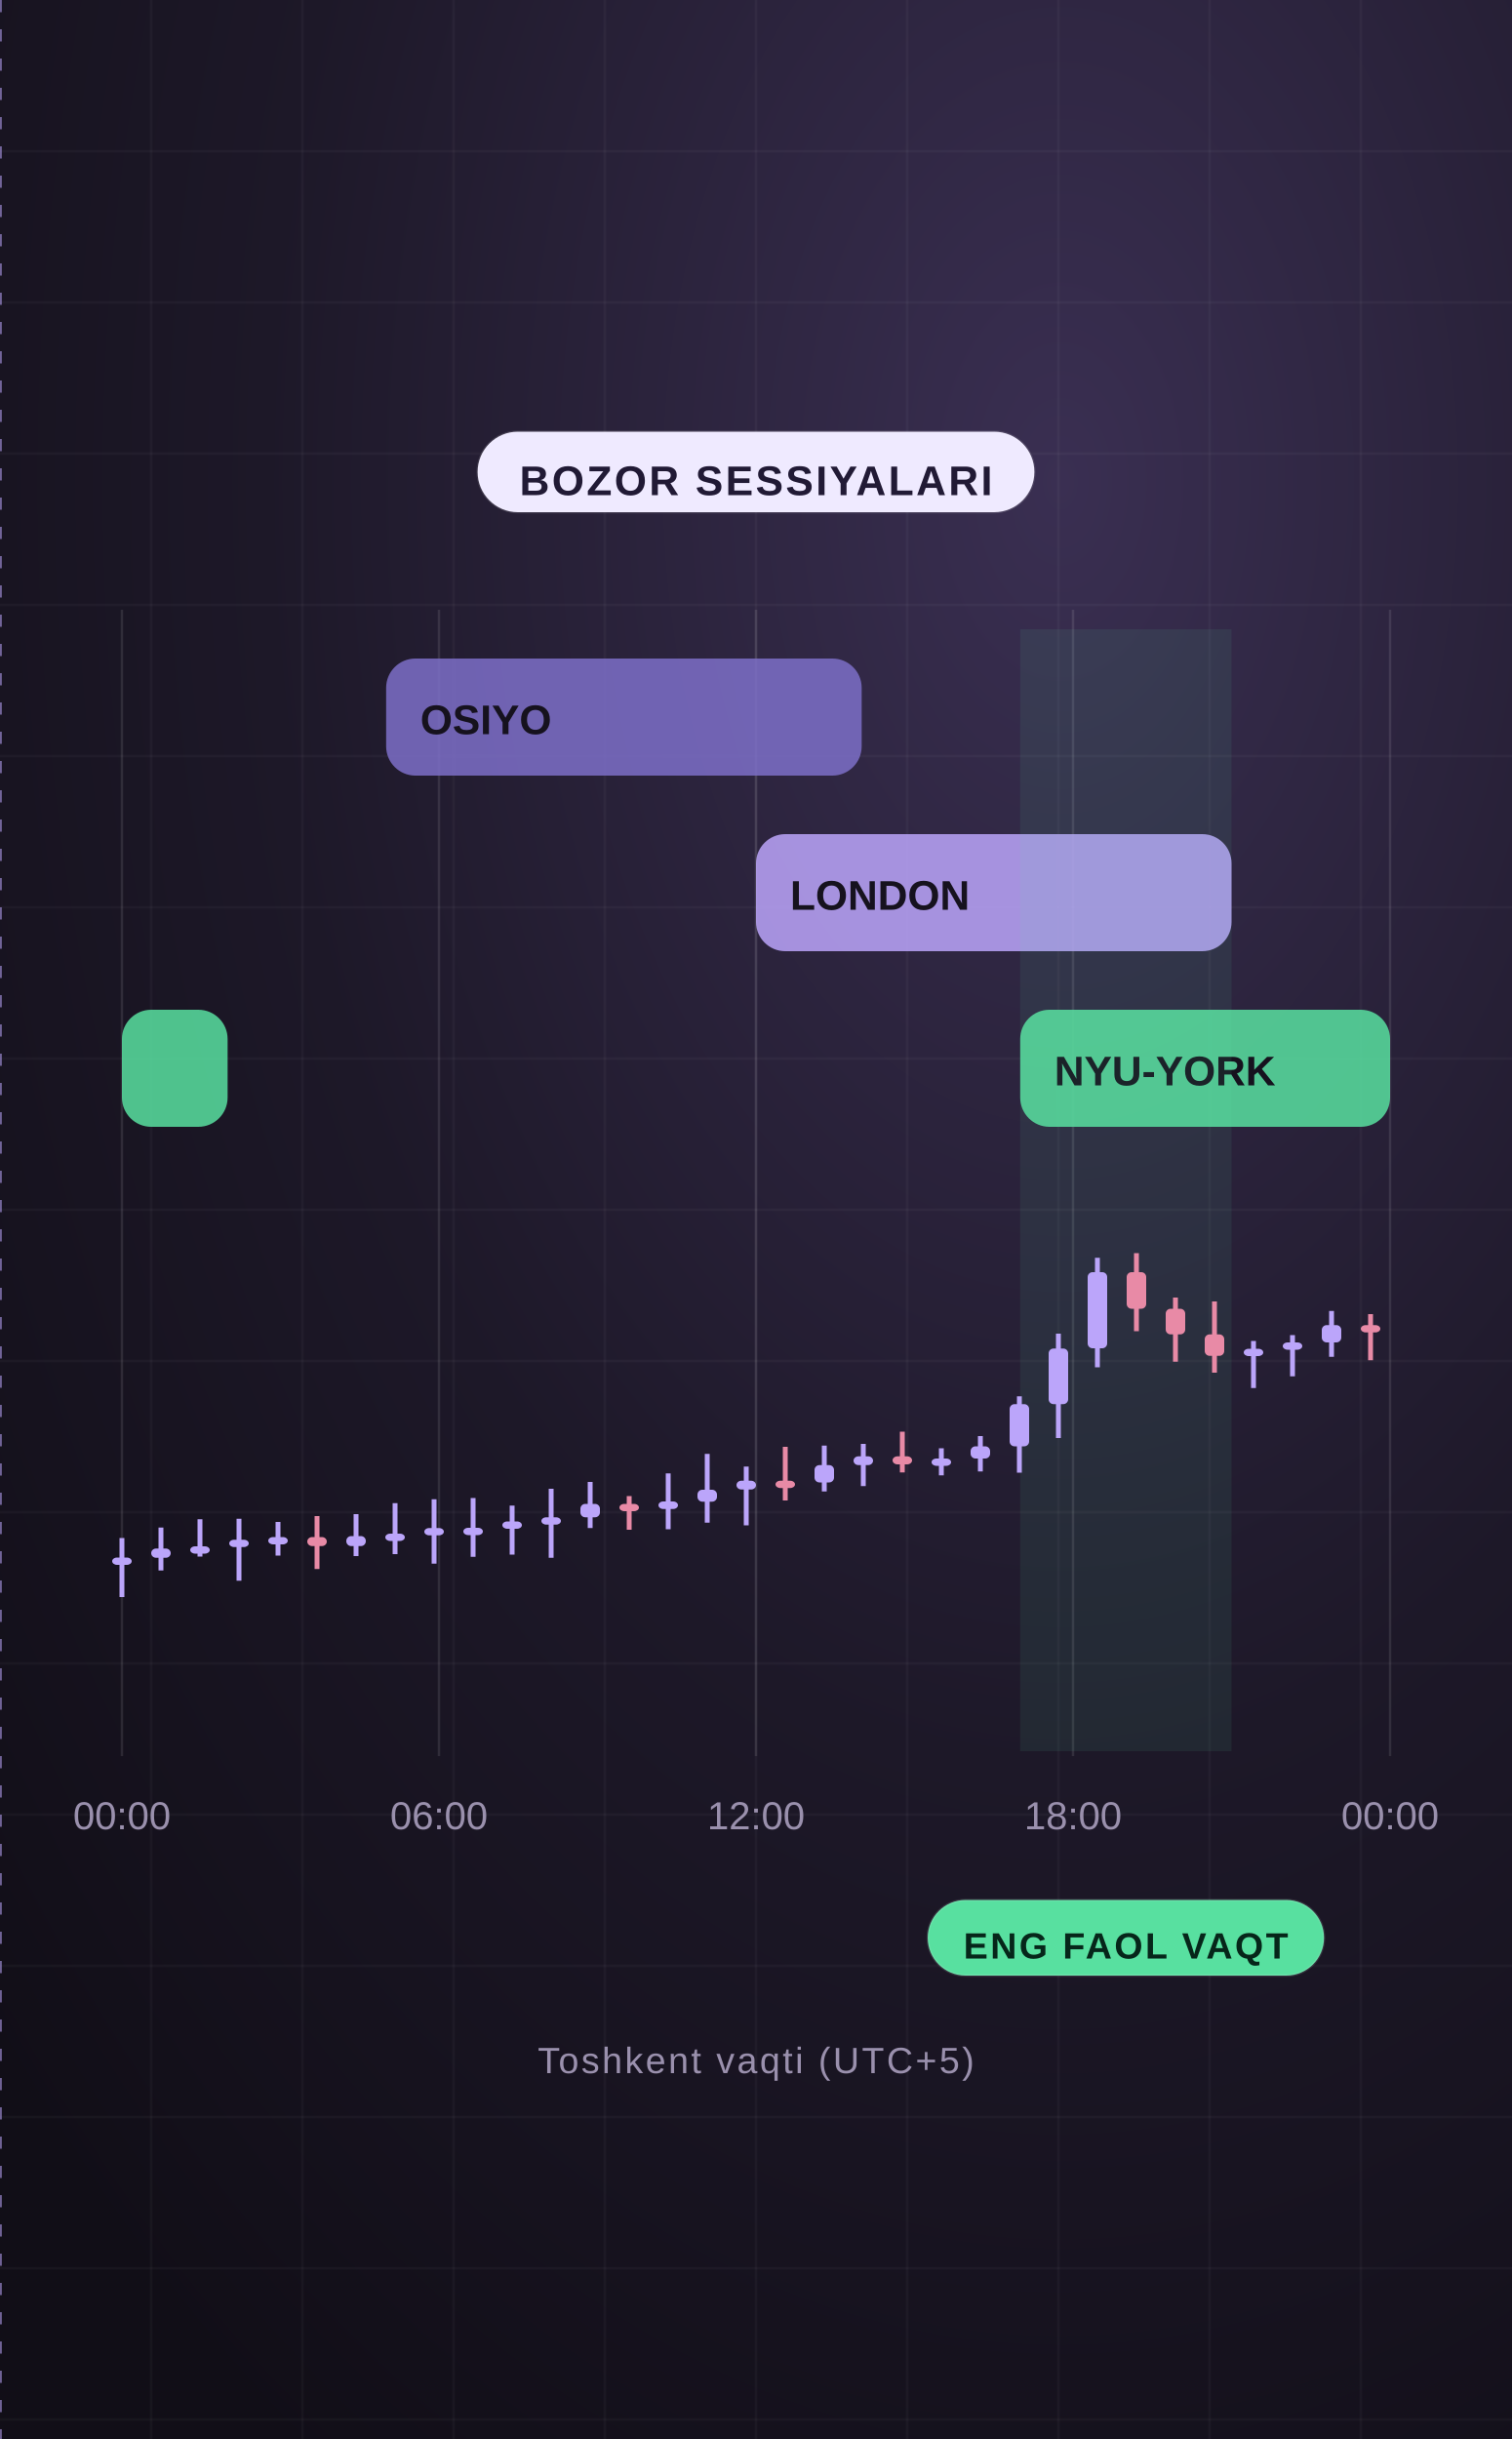
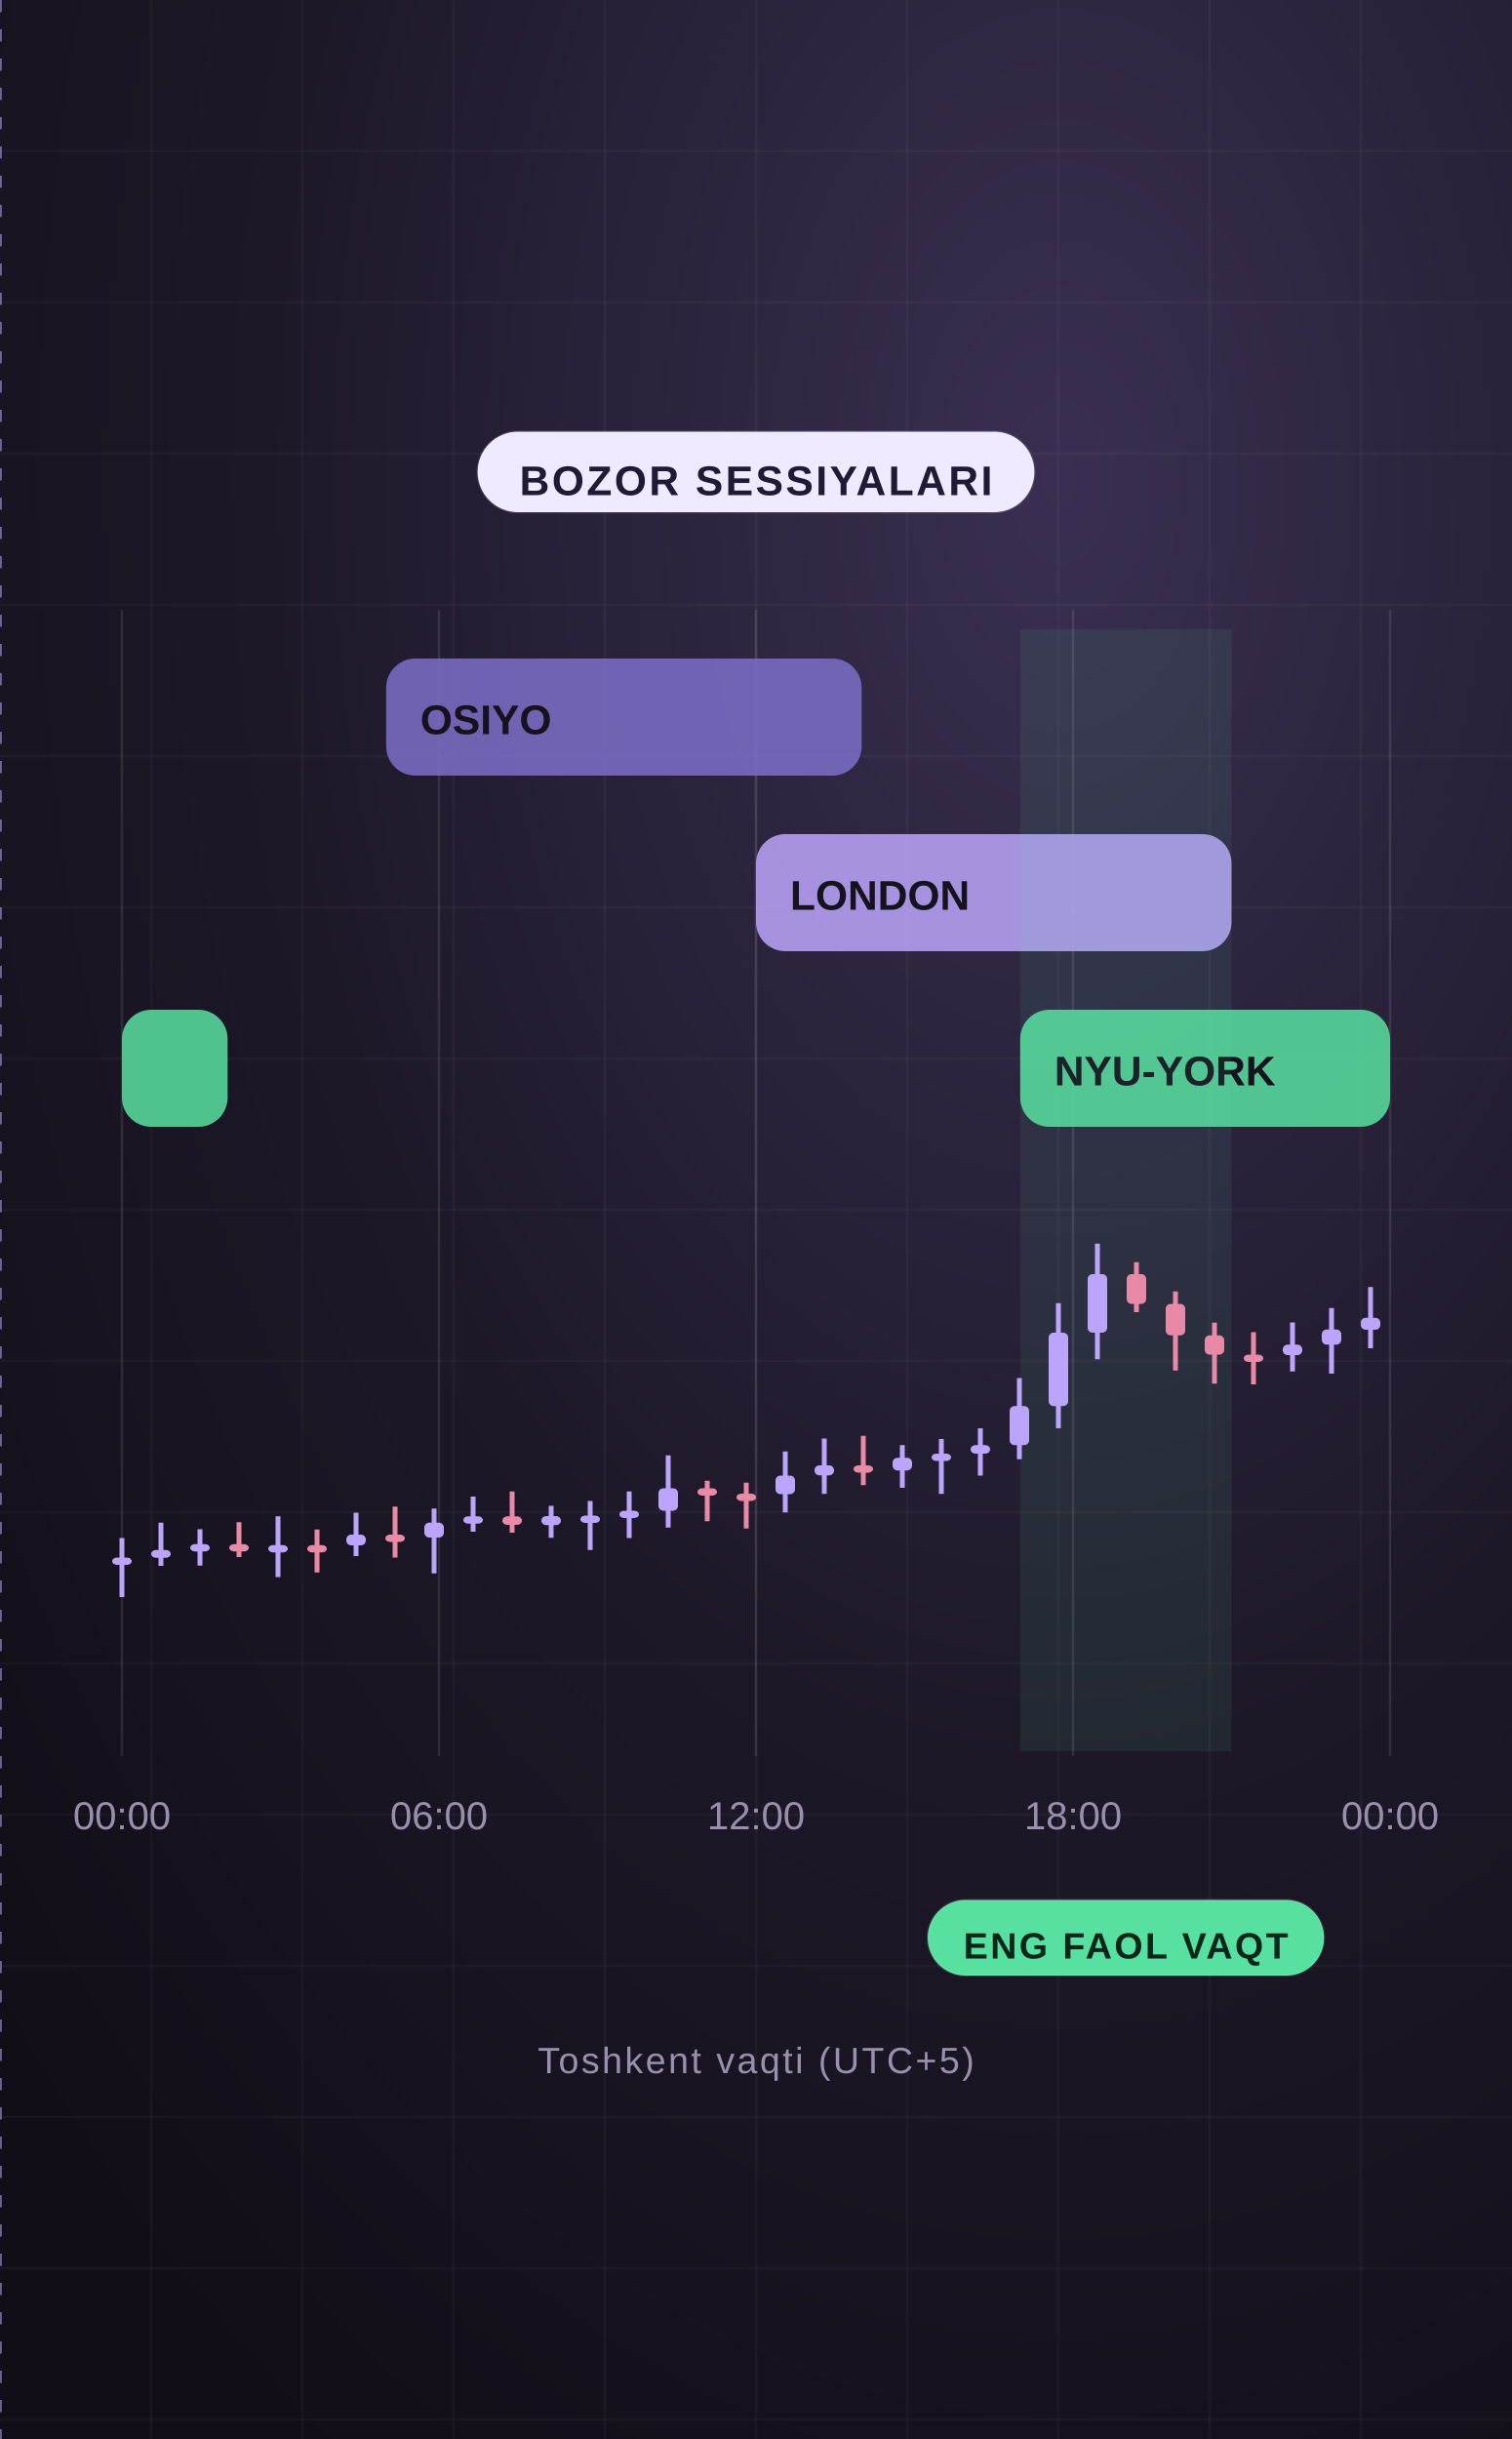
<svg xmlns="http://www.w3.org/2000/svg" width="620" height="1000" viewBox="0 0 620 1000">
  <style>
text{font-family:Arial,Helvetica,"Liberation Sans",sans-serif}
@keyframes grow{from{transform:scaleY(.05);opacity:0}to{transform:none;opacity:1}}
@keyframes live{0%,100%{transform:none}50%{transform:scaleY(1.22)}}
@keyframes flo{0%,100%{transform:translateY(0)}50%{transform:translateY(-6px)}}
@keyframes br{0%,100%{opacity:.7;transform:scale(1)}50%{opacity:1;transform:scale(1.1)}}
@keyframes march{to{stroke-dashoffset:-60}}
@keyframes draw{0%{stroke-dashoffset:1;opacity:1}38%{stroke-dashoffset:0}86%{stroke-dashoffset:0;opacity:1}96%{opacity:0}100%{stroke-dashoffset:1;opacity:0}}
@keyframes bob{0%,100%{transform:none}50%{transform:scaleY(.72)}}
@keyframes dp{0%,100%{transform:scale(1)}50%{transform:scale(1.18)}}
@keyframes hl{0%,100%{opacity:.35}50%{opacity:1}}
@keyframes rin{from{opacity:0;transform:translateX(-18px)}to{opacity:1;transform:none}}
@keyframes bobx{0%,100%{transform:none}50%{transform:scaleX(.78)}}
.row{animation:rin .8s cubic-bezier(.2,.8,.2,1) both}
.barx{transform-box:fill-box;animation:bobx 2.6s ease-in-out infinite}
.cd,.bar,.dot,.glow{transform-box:fill-box}
- @keyframes wave{0%,100%{transform:none}50%{transform:scaleY(.78)}}
- .cd{transform-origin:50% 100%;animation:grow .7s cubic-bezier(.2,.8,.2,1) both,wave 2.8s ease-in-out infinite}
+ @keyframes tick{0%,100%{transform:scaleY(1)}35%{transform:scaleY(var(--a,.7))}70%{transform:scaleY(var(--b,1.12))}}
+ .cd{transform-origin:50% 55%;animation:grow .7s cubic-bezier(.2,.8,.2,1) both,tick 2s ease-in-out infinite}
+ @keyframes stream{to{transform:translateX(-640px)}}
+ .stream{animation:stream 16s linear infinite}
.cd.live{transform-origin:50% 50%;animation:grow .7s cubic-bezier(.2,.8,.2,1) both,live 1.6s ease-in-out infinite}
@keyframes scan{from{transform:translateX(-90px)}to{transform:translateX(710px)}}
.scan{animation:scan 6.5s cubic-bezier(.45,0,.55,1) infinite}
.chip{animation:flo 4.5s ease-in-out infinite}
.glow{transform-origin:50% 50%;animation:br 6s ease-in-out infinite}
.dash{animation:march 3.2s linear infinite}
.draw{stroke-dasharray:1;stroke-dashoffset:1;animation:draw 8s cubic-bezier(.4,0,.2,1) .3s infinite}
.bar{transform-origin:50% 100%;animation:bob 2.4s ease-in-out infinite}
.dot{transform-origin:50% 50%;animation:dp 2.2s ease-in-out infinite}
.hl{animation:hl 2.2s ease-in-out infinite}
@media (prefers-reduced-motion:reduce){*{animation:none!important}.draw{stroke-dasharray:none;stroke-dashoffset:0}.scan,.mdot{display:none}}
</style>
  <defs>
    <radialGradient id="bg" cx="70%" cy="20%" r="95%">
      <stop offset="0" stop-color="#3a2f52" />
      <stop offset=".55" stop-color="#1d1828" />
      <stop offset="1" stop-color="#110e17" />
    </radialGradient>
    <radialGradient id="glow" cx="50%" cy="50%" r="50%">
      <stop offset="0" stop-color="#a697eb" stop-opacity=".35" />
      <stop offset="1" stop-color="#a697eb" stop-opacity="0" />
    </radialGradient>
    <linearGradient id="scanG" x1="0" y1="0" x2="1" y2="0">
      <stop offset="0" stop-color="#bba5fa" stop-opacity="0" />
      <stop offset="1" stop-color="#bba5fa" stop-opacity=".2" />
    </linearGradient>
    <linearGradient id="fadeUp" x1="0" y1="0" x2="0" y2="1">
      <stop offset="0" stop-color="#bba5fa" stop-opacity=".35" />
      <stop offset="1" stop-color="#bba5fa" stop-opacity="0" />
    </linearGradient>
  </defs>
  <rect width="620" height="1000" fill="url(#bg)" />
  <line x1="62" y1="0" x2="62" y2="1000" stroke="#fff" stroke-opacity=".035" />
  <line x1="124" y1="0" x2="124" y2="1000" stroke="#fff" stroke-opacity=".035" />
  <line x1="186" y1="0" x2="186" y2="1000" stroke="#fff" stroke-opacity=".035" />
  <line x1="248" y1="0" x2="248" y2="1000" stroke="#fff" stroke-opacity=".035" />
  <line x1="310" y1="0" x2="310" y2="1000" stroke="#fff" stroke-opacity=".035" />
  <line x1="372" y1="0" x2="372" y2="1000" stroke="#fff" stroke-opacity=".035" />
  <line x1="434" y1="0" x2="434" y2="1000" stroke="#fff" stroke-opacity=".035" />
  <line x1="496" y1="0" x2="496" y2="1000" stroke="#fff" stroke-opacity=".035" />
  <line x1="558" y1="0" x2="558" y2="1000" stroke="#fff" stroke-opacity=".035" />
  <line x1="0" y1="62" x2="620" y2="62" stroke="#fff" stroke-opacity=".035" />
  <line x1="0" y1="124" x2="620" y2="124" stroke="#fff" stroke-opacity=".035" />
  <line x1="0" y1="186" x2="620" y2="186" stroke="#fff" stroke-opacity=".035" />
  <line x1="0" y1="248" x2="620" y2="248" stroke="#fff" stroke-opacity=".035" />
  <line x1="0" y1="310" x2="620" y2="310" stroke="#fff" stroke-opacity=".035" />
  <line x1="0" y1="372" x2="620" y2="372" stroke="#fff" stroke-opacity=".035" />
  <line x1="0" y1="434" x2="620" y2="434" stroke="#fff" stroke-opacity=".035" />
  <line x1="0" y1="496" x2="620" y2="496" stroke="#fff" stroke-opacity=".035" />
  <line x1="0" y1="558" x2="620" y2="558" stroke="#fff" stroke-opacity=".035" />
  <line x1="0" y1="620" x2="620" y2="620" stroke="#fff" stroke-opacity=".035" />
  <line x1="0" y1="682" x2="620" y2="682" stroke="#fff" stroke-opacity=".035" />
  <line x1="0" y1="744" x2="620" y2="744" stroke="#fff" stroke-opacity=".035" />
  <line x1="0" y1="806" x2="620" y2="806" stroke="#fff" stroke-opacity=".035" />
  <line x1="0" y1="868" x2="620" y2="868" stroke="#fff" stroke-opacity=".035" />
  <line x1="0" y1="930" x2="620" y2="930" stroke="#fff" stroke-opacity=".035" />
  <line x1="0" y1="992" x2="620" y2="992" stroke="#fff" stroke-opacity=".035" />
  <g class="chip" style="animation-delay:-1s">
    <rect x="195.85" y="177" width="228.3" height="33" rx="16.5" fill="#efeaff" stroke="#fff" stroke-opacity=".12" />
    <text x="310" y="203" text-anchor="middle" font-size="17" font-weight="700" fill="#211a35" letter-spacing="1">BOZOR SESSIYALARI</text>
  </g>
  <g>
    <line x1="50" y1="250" x2="50" y2="720" stroke="#fff" stroke-opacity=".1" />
    <text x="50" y="750" text-anchor="middle" font-size="16" fill="#9a90ad">00:00</text>
    <line x1="180" y1="250" x2="180" y2="720" stroke="#fff" stroke-opacity=".1" />
    <text x="180" y="750" text-anchor="middle" font-size="16" fill="#9a90ad">06:00</text>
    <line x1="310" y1="250" x2="310" y2="720" stroke="#fff" stroke-opacity=".1" />
    <text x="310" y="750" text-anchor="middle" font-size="16" fill="#9a90ad">12:00</text>
    <line x1="440" y1="250" x2="440" y2="720" stroke="#fff" stroke-opacity=".1" />
    <text x="440" y="750" text-anchor="middle" font-size="16" fill="#9a90ad">18:00</text>
    <line x1="570" y1="250" x2="570" y2="720" stroke="#fff" stroke-opacity=".1" />
    <text x="570" y="750" text-anchor="middle" font-size="16" fill="#9a90ad">00:00</text>
  </g>
  <rect x="158.333" y="270" width="195" height="48" rx="12" fill="#7d6fc8" fill-opacity=".85" />
  <text x="172.333" y="301" font-size="17" font-weight="800" fill="#16121e">OSIYO</text>
  <rect x="310" y="342" width="195" height="48" rx="12" fill="#bba5fa" fill-opacity=".85" />
  <text x="324" y="373" font-size="17" font-weight="800" fill="#16121e">LONDON</text>
  <rect x="418.333" y="414" width="151.667" height="48" rx="12" fill="#58e0a0" fill-opacity=".85" />
  <rect x="50" y="414" width="43.333" height="48" rx="12" fill="#58e0a0" fill-opacity=".85" />
  <text x="432.333" y="445" font-size="17" font-weight="800" fill="#16121e">NYU-YORK</text>
  <rect x="418.333" y="258" width="86.667" height="460" fill="#58e0a0" opacity=".08" />
  <g transform="translate(0 0)">
-     <g class="cd" style="animation-delay:200ms,1100ms">
+     <g class="cd" style="--a:0.50;--b:1.18;animation-duration:.7s,1.38s;animation-delay:200ms,900ms">
      <line x1="50" x2="50" y1="630.6" y2="654.8" stroke="#bba5fa" stroke-width="2" />
      <rect x="46" y="638.6" width="8" height="3.0" rx="2" fill="#bba5fa" />
    </g>
-     <g class="cd" style="animation-delay:235ms,1220ms">
-       <line x1="66" x2="66" y1="626.3" y2="643.9" stroke="#bba5fa" stroke-width="2" />
-       <rect x="62" y="634.9" width="8" height="3.8" rx="2" fill="#bba5fa" />
-     </g>
-     <g class="cd" style="animation-delay:270ms,1340ms">
-       <line x1="82" x2="82" y1="622.9" y2="638.2" stroke="#bba5fa" stroke-width="2" />
-       <rect x="78" y="634.0" width="8" height="3.0" rx="2" fill="#bba5fa" />
-     </g>
-     <g class="cd" style="animation-delay:305ms,1460ms">
-       <line x1="98" x2="98" y1="622.7" y2="648.1" stroke="#bba5fa" stroke-width="2" />
-       <rect x="94" y="631.3" width="8" height="3.0" rx="2" fill="#bba5fa" />
-     </g>
-     <g class="cd" style="animation-delay:340ms,1580ms">
-       <line x1="114" x2="114" y1="624.0" y2="637.8" stroke="#bba5fa" stroke-width="2" />
-       <rect x="110" y="630.2" width="8" height="3.0" rx="2" fill="#bba5fa" />
-     </g>
-     <g class="cd" style="animation-delay:375ms,1700ms">
-       <line x1="130" x2="130" y1="621.6" y2="643.3" stroke="#e88aa6" stroke-width="2" />
-       <rect x="126" y="630.2" width="8" height="3.7" rx="2" fill="#e88aa6" />
-     </g>
-     <g class="cd" style="animation-delay:410ms,1820ms">
-       <line x1="146" x2="146" y1="620.8" y2="638.0" stroke="#bba5fa" stroke-width="2" />
-       <rect x="142" y="629.8" width="8" height="4.1" rx="2" fill="#bba5fa" />
-     </g>
-     <g class="cd" style="animation-delay:445ms,1940ms">
-       <line x1="162" x2="162" y1="616.3" y2="637.2" stroke="#bba5fa" stroke-width="2" />
-       <rect x="158" y="628.8" width="8" height="3.0" rx="2" fill="#bba5fa" />
-     </g>
-     <g class="cd" style="animation-delay:480ms,2060ms">
-       <line x1="178" x2="178" y1="614.7" y2="641.1" stroke="#bba5fa" stroke-width="2" />
-       <rect x="174" y="626.5" width="8" height="3.0" rx="2" fill="#bba5fa" />
-     </g>
-     <g class="cd" style="animation-delay:515ms,2180ms">
-       <line x1="194" x2="194" y1="614.2" y2="638.3" stroke="#bba5fa" stroke-width="2" />
-       <rect x="190" y="626.4" width="8" height="3.0" rx="2" fill="#bba5fa" />
-     </g>
-     <g class="cd" style="animation-delay:550ms,2300ms">
-       <line x1="210" x2="210" y1="617.3" y2="637.4" stroke="#bba5fa" stroke-width="2" />
-       <rect x="206" y="623.8" width="8" height="3.0" rx="2" fill="#bba5fa" />
-     </g>
-     <g class="cd" style="animation-delay:585ms,2420ms">
-       <line x1="226" x2="226" y1="610.4" y2="638.7" stroke="#bba5fa" stroke-width="2" />
-       <rect x="222" y="622.1" width="8" height="3.0" rx="2" fill="#bba5fa" />
-     </g>
-     <g class="cd" style="animation-delay:620ms,2540ms">
-       <line x1="242" x2="242" y1="607.6" y2="626.5" stroke="#bba5fa" stroke-width="2" />
-       <rect x="238" y="616.6" width="8" height="5.5" rx="2" fill="#bba5fa" />
-     </g>
-     <g class="cd" style="animation-delay:655ms,2660ms">
-       <line x1="258" x2="258" y1="613.4" y2="627.2" stroke="#e88aa6" stroke-width="2" />
-       <rect x="254" y="616.6" width="8" height="3.0" rx="2" fill="#e88aa6" />
-     </g>
-     <g class="cd" style="animation-delay:690ms,2780ms">
-       <line x1="274" x2="274" y1="604.1" y2="627.0" stroke="#bba5fa" stroke-width="2" />
-       <rect x="270" y="615.6" width="8" height="3.1" rx="2" fill="#bba5fa" />
-     </g>
-     <g class="cd" style="animation-delay:725ms,2900ms">
-       <line x1="290" x2="290" y1="596.1" y2="624.3" stroke="#bba5fa" stroke-width="2" />
-       <rect x="286" y="610.8" width="8" height="4.9" rx="2" fill="#bba5fa" />
-     </g>
-     <g class="cd" style="animation-delay:760ms,3020ms">
-       <line x1="306" x2="306" y1="601.3" y2="625.4" stroke="#bba5fa" stroke-width="2" />
-       <rect x="302" y="607.1" width="8" height="3.6" rx="2" fill="#bba5fa" />
-     </g>
-     <g class="cd" style="animation-delay:795ms,3140ms">
-       <line x1="322" x2="322" y1="593.2" y2="615.2" stroke="#e88aa6" stroke-width="2" />
-       <rect x="318" y="607.1" width="8" height="3.0" rx="2" fill="#e88aa6" />
-     </g>
-     <g class="cd" style="animation-delay:830ms,3260ms">
-       <line x1="338" x2="338" y1="592.7" y2="611.5" stroke="#bba5fa" stroke-width="2" />
-       <rect x="334" y="600.7" width="8" height="7.1" rx="2" fill="#bba5fa" />
-     </g>
-     <g class="cd" style="animation-delay:865ms,3380ms">
-       <line x1="354" x2="354" y1="592.0" y2="609.3" stroke="#bba5fa" stroke-width="2" />
-       <rect x="350" y="597.1" width="8" height="3.6" rx="2" fill="#bba5fa" />
-     </g>
-     <g class="cd" style="animation-delay:900ms,3500ms">
-       <line x1="370" x2="370" y1="587.0" y2="603.7" stroke="#e88aa6" stroke-width="2" />
-       <rect x="366" y="597.1" width="8" height="3.3" rx="2" fill="#e88aa6" />
-     </g>
-     <g class="cd" style="animation-delay:935ms,3620ms">
-       <line x1="386" x2="386" y1="593.8" y2="604.9" stroke="#bba5fa" stroke-width="2" />
-       <rect x="382" y="598.0" width="8" height="3.0" rx="2" fill="#bba5fa" />
-     </g>
-     <g class="cd" style="animation-delay:970ms,3740ms">
-       <line x1="402" x2="402" y1="588.8" y2="603.3" stroke="#bba5fa" stroke-width="2" />
-       <rect x="398" y="593.0" width="8" height="5.0" rx="2" fill="#bba5fa" />
-     </g>
-     <g class="cd" style="animation-delay:1005ms,3860ms">
-       <line x1="418" x2="418" y1="572.5" y2="603.8" stroke="#bba5fa" stroke-width="2" />
-       <rect x="414" y="575.7" width="8" height="17.3" rx="2" fill="#bba5fa" />
-     </g>
-     <g class="cd" style="animation-delay:1040ms,3980ms">
-       <line x1="434" x2="434" y1="546.8" y2="589.6" stroke="#bba5fa" stroke-width="2" />
-       <rect x="430" y="552.9" width="8" height="22.8" rx="2" fill="#bba5fa" />
-     </g>
-     <g class="cd" style="animation-delay:1075ms,4100ms">
-       <line x1="450" x2="450" y1="515.7" y2="560.6" stroke="#bba5fa" stroke-width="2" />
-       <rect x="446" y="521.6" width="8" height="31.2" rx="2" fill="#bba5fa" />
-     </g>
-     <g class="cd" style="animation-delay:1110ms,4220ms">
-       <line x1="466" x2="466" y1="513.8" y2="545.8" stroke="#e88aa6" stroke-width="2" />
-       <rect x="462" y="521.6" width="8" height="15.0" rx="2" fill="#e88aa6" />
-     </g>
-     <g class="cd" style="animation-delay:1145ms,4340ms">
-       <line x1="482" x2="482" y1="532.0" y2="558.3" stroke="#e88aa6" stroke-width="2" />
-       <rect x="478" y="536.6" width="8" height="10.5" rx="2" fill="#e88aa6" />
-     </g>
-     <g class="cd" style="animation-delay:1180ms,4460ms">
-       <line x1="498" x2="498" y1="533.6" y2="562.8" stroke="#e88aa6" stroke-width="2" />
-       <rect x="494" y="547.1" width="8" height="8.8" rx="2" fill="#e88aa6" />
-     </g>
-     <g class="cd" style="animation-delay:1215ms,4580ms">
-       <line x1="514" x2="514" y1="549.8" y2="569.1" stroke="#bba5fa" stroke-width="2" />
-       <rect x="510" y="553.0" width="8" height="3.0" rx="2" fill="#bba5fa" />
-     </g>
-     <g class="cd" style="animation-delay:1250ms,4700ms">
-       <line x1="530" x2="530" y1="547.4" y2="564.3" stroke="#bba5fa" stroke-width="2" />
-       <rect x="526" y="550.4" width="8" height="3.0" rx="2" fill="#bba5fa" />
-     </g>
-     <g class="cd" style="animation-delay:1285ms,4820ms">
-       <line x1="546" x2="546" y1="537.5" y2="556.3" stroke="#bba5fa" stroke-width="2" />
-       <rect x="542" y="543.3" width="8" height="7.1" rx="2" fill="#bba5fa" />
-     </g>
-     <g class="cd live" style="animation-delay:1320ms,4940ms">
-       <line x1="562" x2="562" y1="538.8" y2="557.7" stroke="#e88aa6" stroke-width="2" />
-       <rect x="558" y="543.3" width="8" height="3.0" rx="2" fill="#e88aa6" />
+     <g class="cd" style="--a:0.48;--b:1.18;animation-duration:.7s,2.49s;animation-delay:235ms,1037ms">
+       <line x1="66" x2="66" y1="624.3" y2="642.0" stroke="#bba5fa" stroke-width="2" />
+       <rect x="62" y="635.5" width="8" height="3.2" rx="2" fill="#bba5fa" />
+     </g>
+     <g class="cd" style="--a:0.72;--b:1.18;animation-duration:.7s,1.91s;animation-delay:270ms,1174ms">
+       <line x1="82" x2="82" y1="627.0" y2="641.9" stroke="#bba5fa" stroke-width="2" />
+       <rect x="78" y="633.1" width="8" height="3.0" rx="2" fill="#bba5fa" />
+     </g>
+     <g class="cd" style="--a:0.65;--b:1.25;animation-duration:.7s,1.65s;animation-delay:305ms,1311ms">
+       <line x1="98" x2="98" y1="624.1" y2="638.4" stroke="#e88aa6" stroke-width="2" />
+       <rect x="94" y="633.1" width="8" height="3.0" rx="2" fill="#e88aa6" />
+     </g>
+     <g class="cd" style="--a:0.73;--b:1.25;animation-duration:.7s,2.21s;animation-delay:340ms,1448ms">
+       <line x1="114" x2="114" y1="621.7" y2="646.6" stroke="#bba5fa" stroke-width="2" />
+       <rect x="110" y="633.5" width="8" height="3.0" rx="2" fill="#bba5fa" />
+     </g>
+     <g class="cd" style="--a:0.73;--b:1.24;animation-duration:.7s,2.59s;animation-delay:375ms,1585ms">
+       <line x1="130" x2="130" y1="627.1" y2="644.7" stroke="#e88aa6" stroke-width="2" />
+       <rect x="126" y="633.5" width="8" height="3.0" rx="2" fill="#e88aa6" />
+     </g>
+     <g class="cd" style="--a:0.76;--b:1.08;animation-duration:.7s,1.79s;animation-delay:410ms,1722ms">
+       <line x1="146" x2="146" y1="620.2" y2="638.0" stroke="#bba5fa" stroke-width="2" />
+       <rect x="142" y="629.2" width="8" height="4.4" rx="2" fill="#bba5fa" />
+     </g>
+     <g class="cd" style="--a:0.60;--b:1.29;animation-duration:.7s,1.81s;animation-delay:445ms,1859ms">
+       <line x1="162" x2="162" y1="617.7" y2="638.6" stroke="#e88aa6" stroke-width="2" />
+       <rect x="158" y="629.2" width="8" height="3.0" rx="2" fill="#e88aa6" />
+     </g>
+     <g class="cd" style="--a:0.70;--b:1.28;animation-duration:.7s,1.64s;animation-delay:480ms,1996ms">
+       <line x1="178" x2="178" y1="618.5" y2="645.1" stroke="#bba5fa" stroke-width="2" />
+       <rect x="174" y="624.3" width="8" height="6.1" rx="2" fill="#bba5fa" />
+     </g>
+     <g class="cd" style="--a:0.50;--b:1.12;animation-duration:.7s,1.80s;animation-delay:515ms,2133ms">
+       <line x1="194" x2="194" y1="613.6" y2="628.0" stroke="#bba5fa" stroke-width="2" />
+       <rect x="190" y="621.7" width="8" height="3.0" rx="2" fill="#bba5fa" />
+     </g>
+     <g class="cd" style="--a:0.79;--b:1.10;animation-duration:.7s,1.28s;animation-delay:550ms,970ms">
+       <line x1="210" x2="210" y1="611.5" y2="628.4" stroke="#e88aa6" stroke-width="2" />
+       <rect x="206" y="621.7" width="8" height="3.5" rx="2" fill="#e88aa6" />
+     </g>
+     <g class="cd" style="--a:0.65;--b:1.08;animation-duration:.7s,2.08s;animation-delay:585ms,1107ms">
+       <line x1="226" x2="226" y1="617.4" y2="630.5" stroke="#bba5fa" stroke-width="2" />
+       <rect x="222" y="621.6" width="8" height="3.7" rx="2" fill="#bba5fa" />
+     </g>
+     <g class="cd" style="--a:0.55;--b:1.13;animation-duration:.7s,1.69s;animation-delay:620ms,1244ms">
+       <line x1="242" x2="242" y1="615.4" y2="635.5" stroke="#bba5fa" stroke-width="2" />
+       <rect x="238" y="621.4" width="8" height="3.0" rx="2" fill="#bba5fa" />
+     </g>
+     <g class="cd" style="--a:0.60;--b:1.11;animation-duration:.7s,2.13s;animation-delay:655ms,1381ms">
+       <line x1="258" x2="258" y1="611.5" y2="630.6" stroke="#bba5fa" stroke-width="2" />
+       <rect x="254" y="619.4" width="8" height="3.0" rx="2" fill="#bba5fa" />
+     </g>
+     <g class="cd" style="--a:0.57;--b:1.09;animation-duration:.7s,2.38s;animation-delay:690ms,1518ms">
+       <line x1="274" x2="274" y1="596.7" y2="626.3" stroke="#bba5fa" stroke-width="2" />
+       <rect x="270" y="610.2" width="8" height="9.2" rx="2" fill="#bba5fa" />
+     </g>
+     <g class="cd" style="--a:0.58;--b:1.13;animation-duration:.7s,1.46s;animation-delay:725ms,1655ms">
+       <line x1="290" x2="290" y1="607.1" y2="623.7" stroke="#e88aa6" stroke-width="2" />
+       <rect x="286" y="610.2" width="8" height="3.0" rx="2" fill="#e88aa6" />
+     </g>
+     <g class="cd" style="--a:0.73;--b:1.10;animation-duration:.7s,1.35s;animation-delay:760ms,1792ms">
+       <line x1="306" x2="306" y1="607.9" y2="626.7" stroke="#e88aa6" stroke-width="2" />
+       <rect x="302" y="612.4" width="8" height="3.0" rx="2" fill="#e88aa6" />
+     </g>
+     <g class="cd" style="--a:0.46;--b:1.29;animation-duration:.7s,2.56s;animation-delay:795ms,1929ms">
+       <line x1="322" x2="322" y1="595.1" y2="620.1" stroke="#bba5fa" stroke-width="2" />
+       <rect x="318" y="605.0" width="8" height="7.6" rx="2" fill="#bba5fa" />
+     </g>
+     <g class="cd" style="--a:0.57;--b:1.11;animation-duration:.7s,2.60s;animation-delay:830ms,2066ms">
+       <line x1="338" x2="338" y1="589.8" y2="612.5" stroke="#bba5fa" stroke-width="2" />
+       <rect x="334" y="600.8" width="8" height="4.1" rx="2" fill="#bba5fa" />
+     </g>
+     <g class="cd" style="--a:0.49;--b:1.29;animation-duration:.7s,1.95s;animation-delay:865ms,903ms">
+       <line x1="354" x2="354" y1="588.7" y2="608.9" stroke="#e88aa6" stroke-width="2" />
+       <rect x="350" y="600.8" width="8" height="3.0" rx="2" fill="#e88aa6" />
+     </g>
+     <g class="cd" style="--a:0.67;--b:1.26;animation-duration:.7s,1.12s;animation-delay:900ms,1040ms">
+       <line x1="370" x2="370" y1="592.5" y2="610.0" stroke="#bba5fa" stroke-width="2" />
+       <rect x="366" y="597.7" width="8" height="5.2" rx="2" fill="#bba5fa" />
+     </g>
+     <g class="cd" style="--a:0.54;--b:1.29;animation-duration:.7s,2.11s;animation-delay:935ms,1177ms">
+       <line x1="386" x2="386" y1="590.0" y2="612.5" stroke="#bba5fa" stroke-width="2" />
+       <rect x="382" y="596.0" width="8" height="3.0" rx="2" fill="#bba5fa" />
+     </g>
+     <g class="cd" style="--a:0.56;--b:1.25;animation-duration:.7s,2.42s;animation-delay:970ms,1314ms">
+       <line x1="402" x2="402" y1="585.6" y2="605.0" stroke="#bba5fa" stroke-width="2" />
+       <rect x="398" y="592.5" width="8" height="3.5" rx="2" fill="#bba5fa" />
+     </g>
+     <g class="cd" style="--a:0.50;--b:1.20;animation-duration:.7s,2.55s;animation-delay:1005ms,1451ms">
+       <line x1="418" x2="418" y1="565.0" y2="598.3" stroke="#bba5fa" stroke-width="2" />
+       <rect x="414" y="576.5" width="8" height="16.0" rx="2" fill="#bba5fa" />
+     </g>
+     <g class="cd" style="--a:0.48;--b:1.23;animation-duration:.7s,1.50s;animation-delay:1040ms,1588ms">
+       <line x1="434" x2="434" y1="534.3" y2="585.6" stroke="#bba5fa" stroke-width="2" />
+       <rect x="430" y="546.4" width="8" height="30.1" rx="2" fill="#bba5fa" />
+     </g>
+     <g class="cd" style="--a:0.61;--b:1.18;animation-duration:.7s,1.27s;animation-delay:1075ms,1725ms">
+       <line x1="450" x2="450" y1="509.9" y2="557.3" stroke="#bba5fa" stroke-width="2" />
+       <rect x="446" y="522.4" width="8" height="24.0" rx="2" fill="#bba5fa" />
+     </g>
+     <g class="cd" style="--a:0.66;--b:1.13;animation-duration:.7s,2.36s;animation-delay:1110ms,1862ms">
+       <line x1="466" x2="466" y1="517.5" y2="538.0" stroke="#e88aa6" stroke-width="2" />
+       <rect x="462" y="522.4" width="8" height="12.2" rx="2" fill="#e88aa6" />
+     </g>
+     <g class="cd" style="--a:0.74;--b:1.16;animation-duration:.7s,2.27s;animation-delay:1145ms,1999ms">
+       <line x1="482" x2="482" y1="529.5" y2="561.9" stroke="#e88aa6" stroke-width="2" />
+       <rect x="478" y="534.6" width="8" height="12.9" rx="2" fill="#e88aa6" />
+     </g>
+     <g class="cd" style="--a:0.63;--b:1.10;animation-duration:.7s,1.49s;animation-delay:1180ms,2136ms">
+       <line x1="498" x2="498" y1="542.3" y2="567.3" stroke="#e88aa6" stroke-width="2" />
+       <rect x="494" y="547.5" width="8" height="7.9" rx="2" fill="#e88aa6" />
+     </g>
+     <g class="cd" style="--a:0.78;--b:1.27;animation-duration:.7s,2.04s;animation-delay:1215ms,973ms">
+       <line x1="514" x2="514" y1="546.2" y2="567.6" stroke="#e88aa6" stroke-width="2" />
+       <rect x="510" y="555.4" width="8" height="3.0" rx="2" fill="#e88aa6" />
+     </g>
+     <g class="cd" style="--a:0.62;--b:1.28;animation-duration:.7s,1.41s;animation-delay:1250ms,1110ms">
+       <line x1="530" x2="530" y1="542.2" y2="562.3" stroke="#bba5fa" stroke-width="2" />
+       <rect x="526" y="551.3" width="8" height="4.3" rx="2" fill="#bba5fa" />
+     </g>
+     <g class="cd" style="--a:0.61;--b:1.22;animation-duration:.7s,1.59s;animation-delay:1285ms,1247ms">
+       <line x1="546" x2="546" y1="536.3" y2="563.2" stroke="#bba5fa" stroke-width="2" />
+       <rect x="542" y="545.1" width="8" height="6.2" rx="2" fill="#bba5fa" />
+     </g>
+     <g class="cd live" style="--a:0.52;--b:1.16;animation-duration:.7s,1.60s;animation-delay:1320ms,1384ms">
+       <line x1="562" x2="562" y1="527.7" y2="552.8" stroke="#bba5fa" stroke-width="2" />
+       <rect x="558" y="540.3" width="8" height="4.9" rx="2" fill="#bba5fa" />
    </g>
  </g>
  <g class="chip" style="animation-delay:-3.167s">
    <rect x="380.417" y="779" width="162.5" height="31" rx="15.5" fill="#58e0a0" stroke="#fff" stroke-opacity=".12" />
    <text x="461.667" y="803" text-anchor="middle" font-size="15" font-weight="700" fill="#06261a" letter-spacing="1">ENG FAOL VAQT</text>
  </g>
  <text x="310" y="850" text-anchor="middle" font-size="15" fill="#9a90ad" letter-spacing="1">Toshkent vaqti (UTC+5)</text>
  <g class="scan">
    <rect x="-70" y="0" width="70" height="1000" fill="url(#scanG)" />
    <line x1="0" y1="0" x2="0" y2="1000" stroke="#bba5fa" stroke-opacity=".55" stroke-width="1.5" stroke-dasharray="5 7" />
  </g>
</svg>
